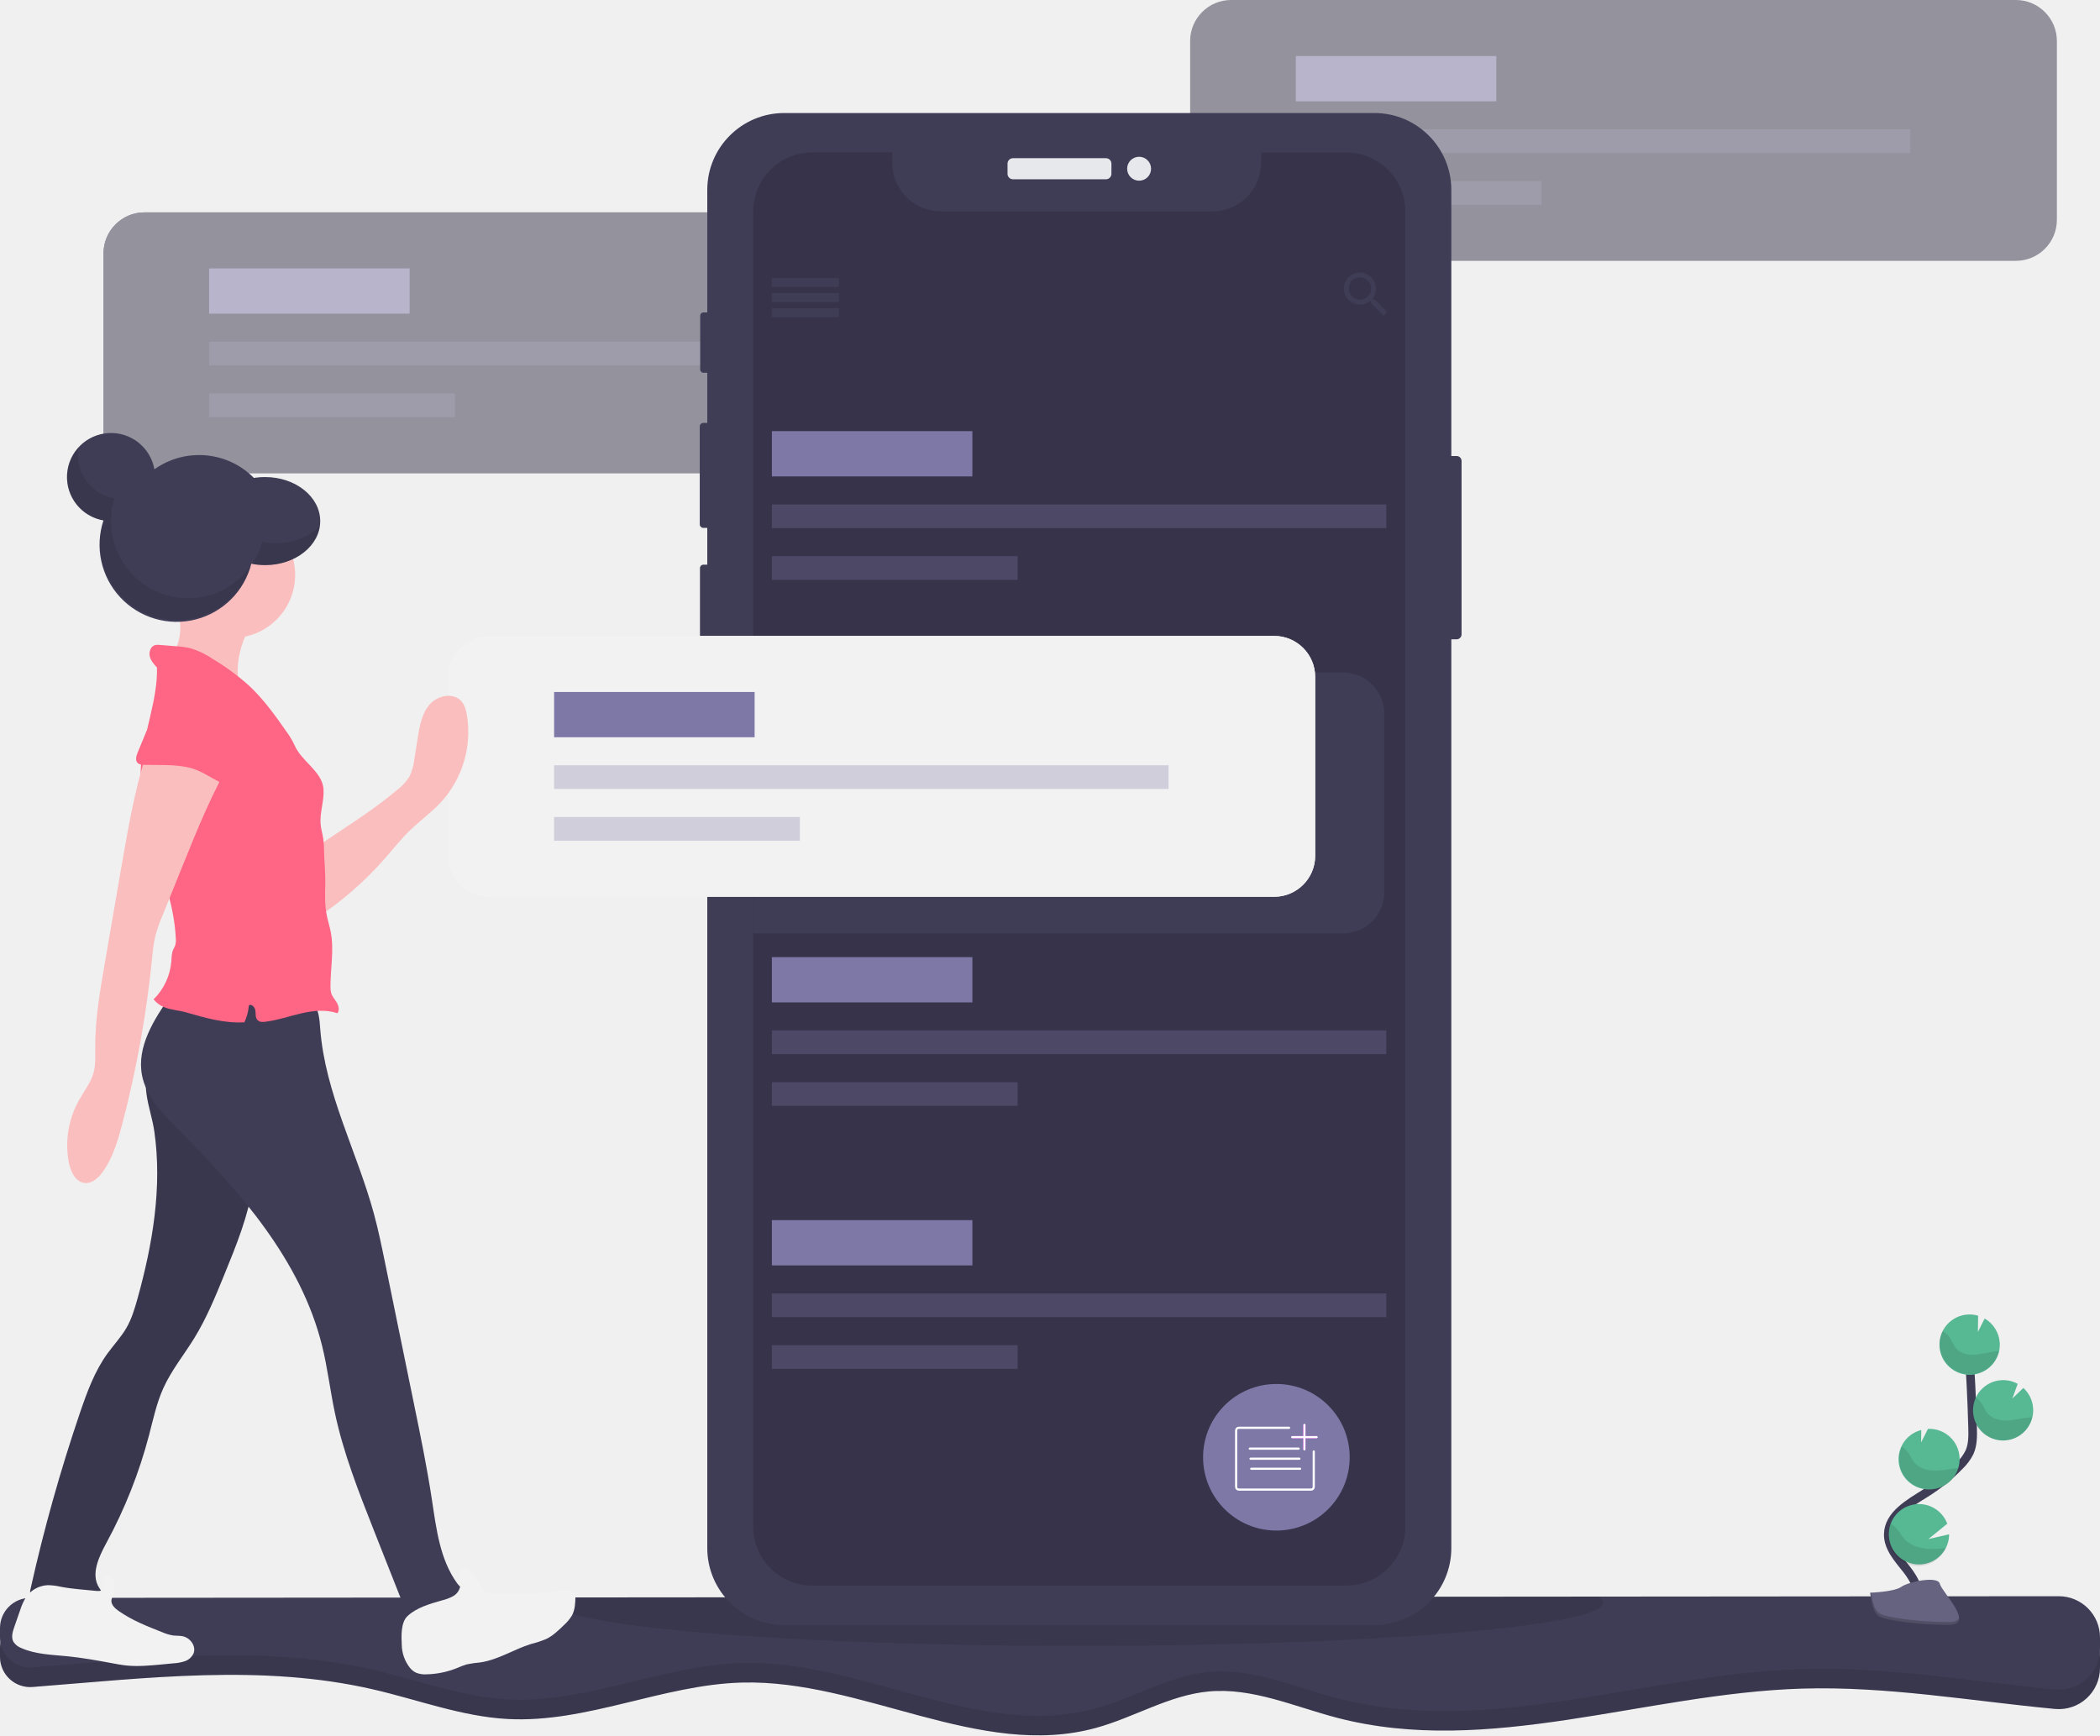
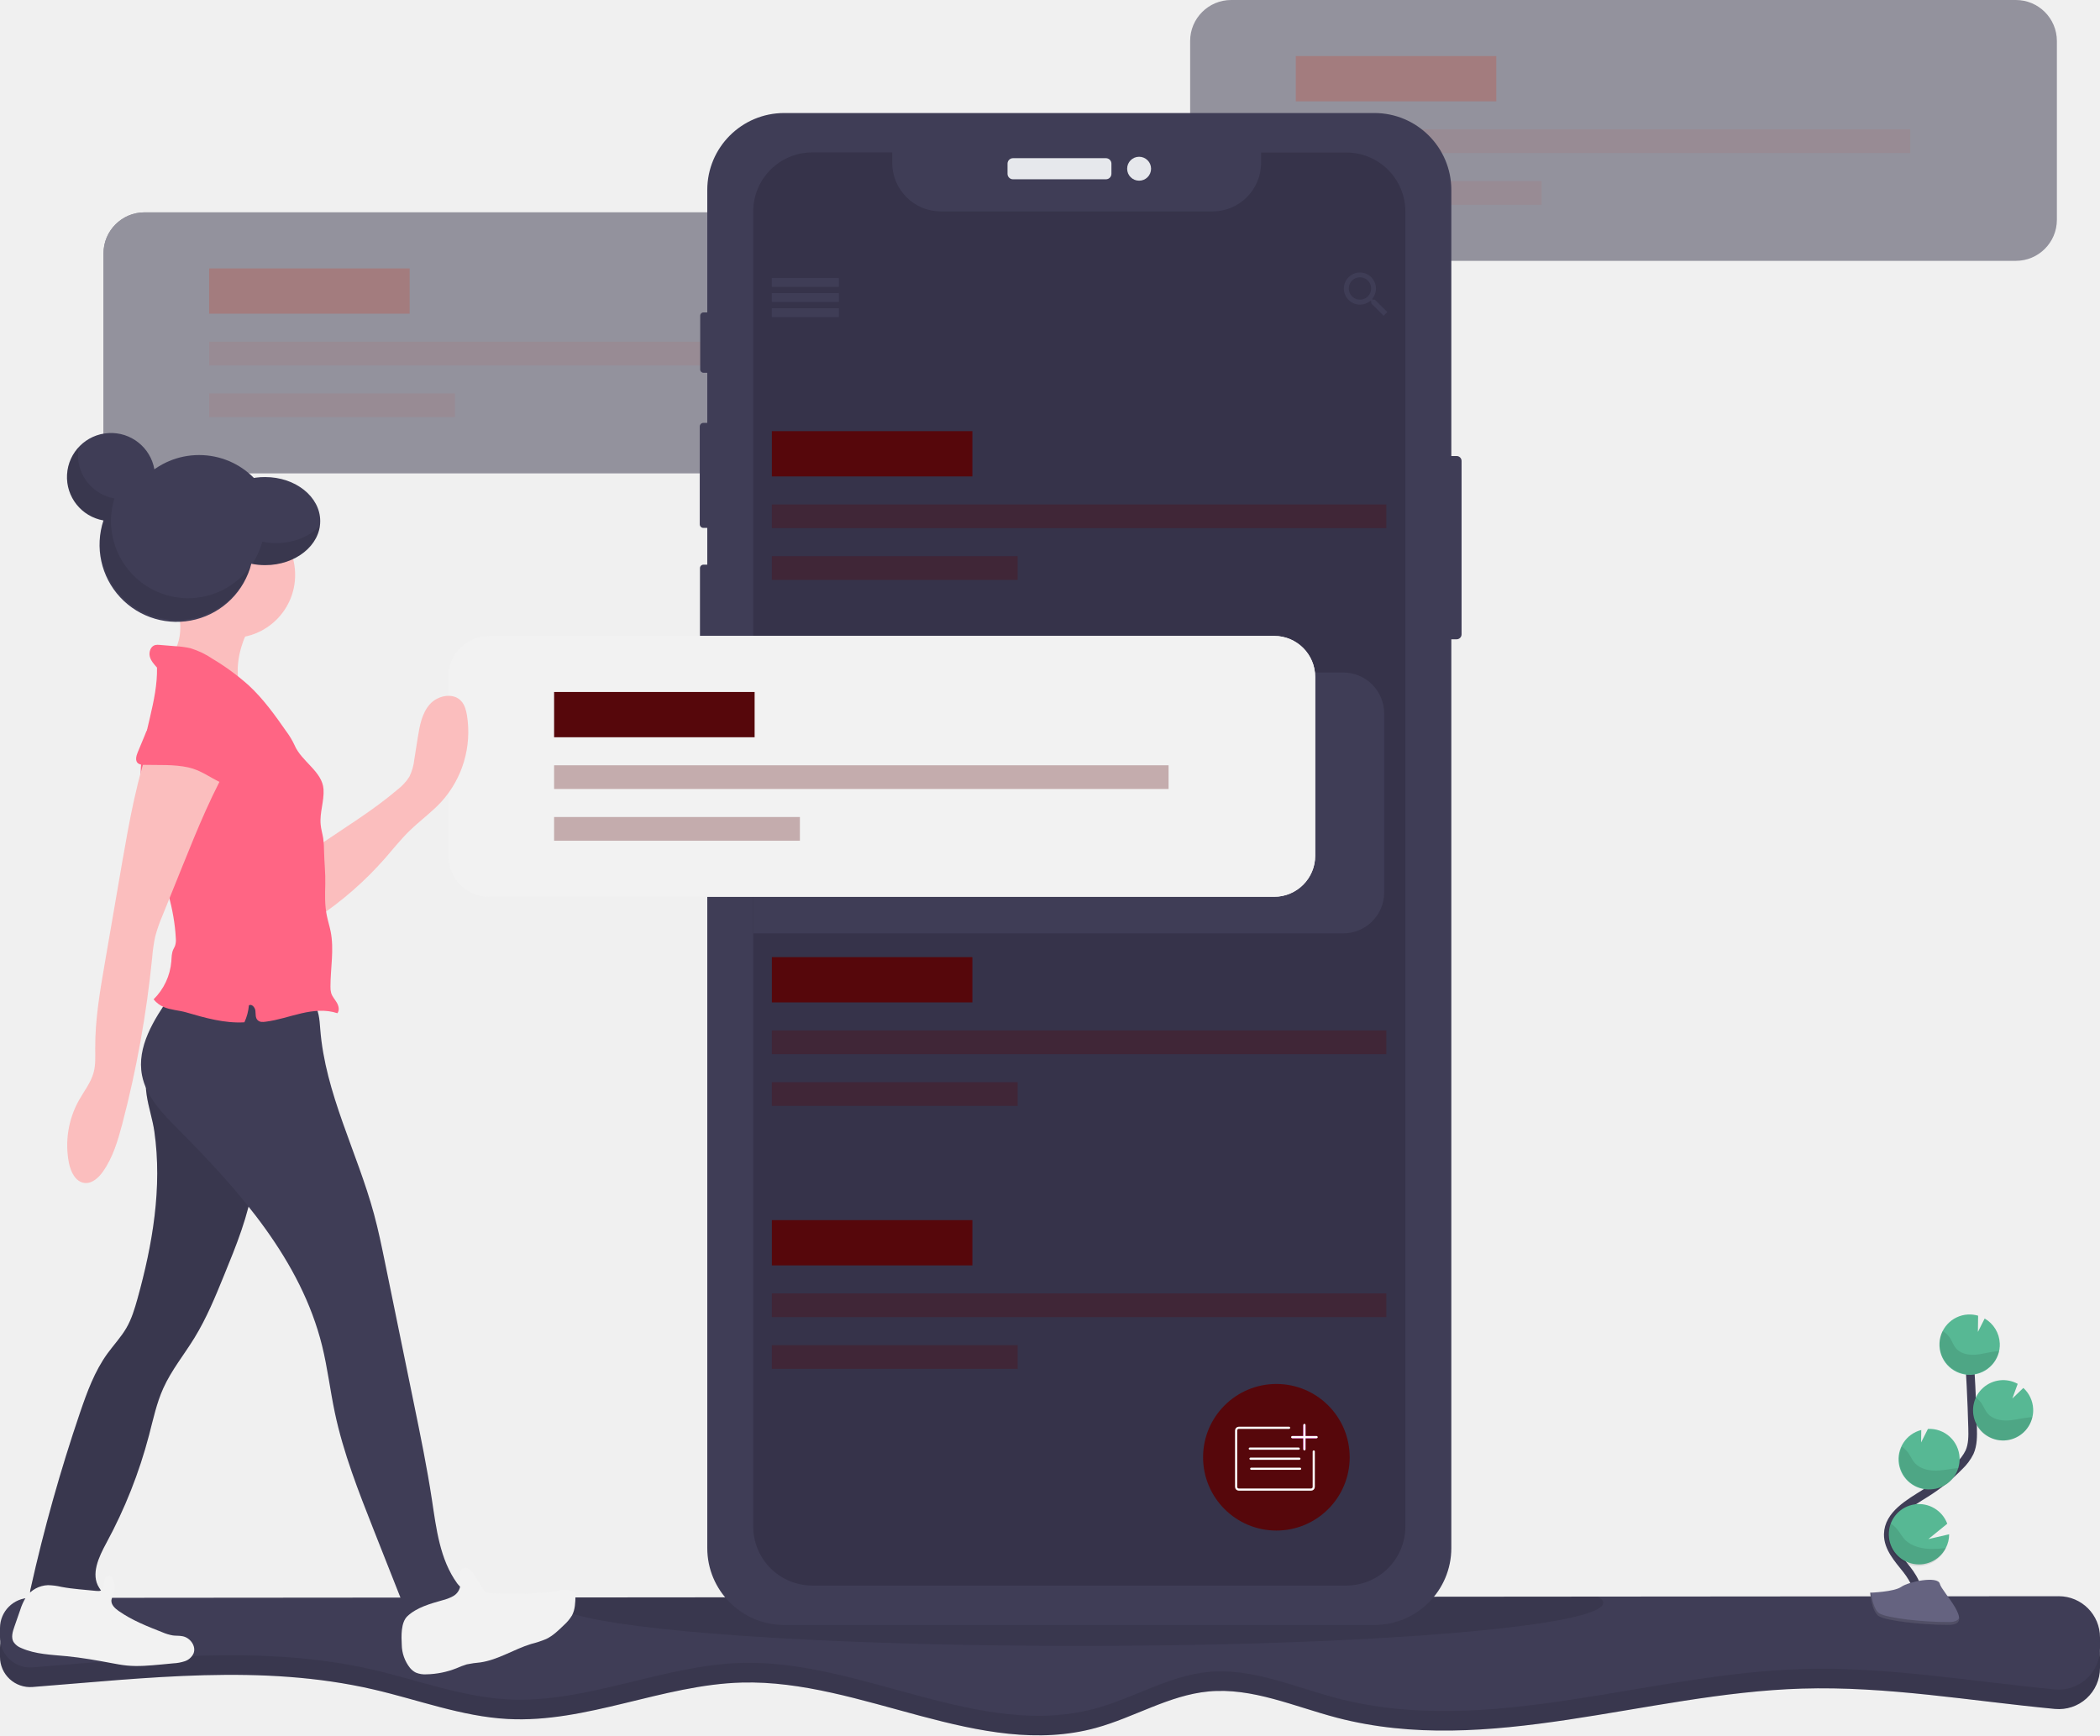
<svg xmlns="http://www.w3.org/2000/svg" id="ada6f7ae-8394-4767-8700-18704e9e9034" data-name="Layer 1" width="974" height="805.02" viewBox="0 0 974 805.02">
  <path d="M1087,816.24v5a19.11,19.11,0,0,1-20.91,19c-39.15-3.72-78.12-10.64-117.4-9.43-72.42,2.21-145.44,31.83-215.54,13.53-19.77-5.16-39.32-14.13-59.66-12.2-18.25,1.73-34.49,12.05-52.17,16.89C567.55,863.79,512.8,826.49,457.06,828c-36.74,1-71.92,18.89-108.62,16.9-21.27-1.14-41.53-8.92-62.28-13.71-51.66-11.94-104.86-5.27-158.09-1.13A14,14,0,0,1,113,816.13v-4.28a14,14,0,0,1,14-14l940.92-.76A19.11,19.11,0,0,1,1087,816.24Z" transform="translate(-113 -47.49)" fill="#3f3d56" />
  <path d="M1087,816.24v5a19.11,19.11,0,0,1-20.91,19c-39.15-3.72-78.12-10.64-117.4-9.43-72.42,2.21-145.44,31.83-215.54,13.53-19.77-5.16-39.32-14.13-59.66-12.2-18.25,1.73-34.49,12.05-52.17,16.89C567.55,863.79,512.8,826.49,457.06,828c-36.74,1-71.92,18.89-108.62,16.9-21.27-1.14-41.53-8.92-62.28-13.71-51.66-11.94-104.86-5.27-158.09-1.13A14,14,0,0,1,113,816.13v-4.28a14,14,0,0,1,14-14l940.92-.76A19.11,19.11,0,0,1,1087,816.24Z" transform="translate(-113 -47.49)" opacity="0.1" />
  <path d="M1087,807.1v5a20.39,20.39,0,0,1-.11,2.08,19.11,19.11,0,0,1-20.8,17c-39.15-3.73-78.12-10.65-117.4-9.44-72.42,2.22-145.44,31.84-215.54,13.53-19.77-5.16-39.32-14.13-59.66-12.2-18.25,1.73-34.49,12.05-52.17,16.9-53.77,14.72-108.52-22.58-164.26-21.08-36.74,1-71.92,18.89-108.62,16.91-21.27-1.15-41.53-8.92-62.28-13.72-51.65-11.93-104.86-5.26-158.09-1.12a14,14,0,0,1-14.86-11.5A13.7,13.7,0,0,1,113,807v-4.28a14,14,0,0,1,14-14l235.83-.19,481.81-.4,223.28-.18A19.11,19.11,0,0,1,1087,807.1Z" transform="translate(-113 -47.49)" fill="#3f3d56" />
  <path d="M856.59,791c0,2.21-4.36,4.33-12.4,6.32C812,805.27,721,811,613.59,811c-105.67,0-195.58-5.55-229-13.31-9-2.09-14-4.34-14-6.69,0-.82.6-1.63,1.78-2.43l481.81-.4C855.77,789.1,856.59,790,856.59,791Z" transform="translate(-113 -47.49)" opacity="0.1" />
  <g opacity="0.5">
    <rect x="552" width="402" height="121" rx="19.03" fill="#36334a" />
-     <rect x="601" y="26" width="93" height="21" fill="#7e78a6" />
-     <rect x="601" y="60" width="285" height="11" fill="#7e78a6" opacity="0.3" />
-     <rect x="601" y="84" width="114" height="11" fill="#7e78a6" opacity="0.3" />
+     <rect x="601" y="26" width="93" height="21" fill="#56070b" />
+     <rect x="601" y="60" width="285" height="11" fill="#56070b" opacity="0.3" />
+     <rect x="601" y="84" width="114" height="11" fill="#56070b" opacity="0.3" />
  </g>
  <g opacity="0.5">
    <rect x="48" y="98.51" width="402" height="121" rx="19.03" fill="#36334a" />
    <rect x="97" y="124.51" width="93" height="21" fill="#36334a" />
    <rect x="97" y="158.51" width="285" height="11" fill="#36334a" />
    <rect x="97" y="182.51" width="114" height="11" fill="#36334a" />
    <rect x="48" y="98.51" width="402" height="121" rx="19.03" fill="#36334a" />
-     <rect x="97" y="124.51" width="93" height="21" fill="#7e78a6" />
-     <rect x="97" y="158.51" width="285" height="11" fill="#7e78a6" opacity="0.3" />
-     <rect x="97" y="182.51" width="114" height="11" fill="#7e78a6" opacity="0.3" />
+     <rect x="97" y="124.51" width="93" height="21" fill="#56070b" />
+     <rect x="97" y="158.51" width="285" height="11" fill="#56070b" opacity="0.3" />
+     <rect x="97" y="182.51" width="114" height="11" fill="#56070b" opacity="0.3" />
  </g>
  <rect x="667.58" y="211.54" width="10.31" height="85.02" rx="2.29" fill="#3f3d56" />
  <rect x="324.76" y="144.93" width="5.79" height="27.99" rx="1.5" fill="#3f3d56" />
  <rect x="324.55" y="196.17" width="6.52" height="48.72" rx="1.69" fill="#3f3d56" />
  <rect x="324.65" y="261.94" width="6.21" height="49.14" rx="1.61" fill="#3f3d56" />
  <rect x="328.04" y="52.43" width="345.1" height="701.37" rx="35.69" fill="#3f3d56" />
  <rect x="467.3" y="73.38" width="48.19" height="9.79" rx="2.54" fill="#e6e8ec" />
  <circle cx="528.33" cy="78.27" r="5.55" fill="#e6e8ec" />
  <path d="M764.83,145.6v610A27.41,27.41,0,0,1,737.42,783H489.76a27.41,27.41,0,0,1-27.41-27.4v-610a27.41,27.41,0,0,1,27.41-27.41h37.06V123a22.58,22.58,0,0,0,22.57,22.57h126A22.57,22.57,0,0,0,697.91,123v-4.76h39.51A27.41,27.41,0,0,1,764.83,145.6Z" transform="translate(-113 -47.49)" fill="#36334a" />
  <rect x="358" y="129" width="31" height="4" fill="#3f3d56" />
  <rect x="358" y="136" width="31" height="4" fill="#3f3d56" />
  <rect x="358" y="143" width="31" height="4" fill="#3f3d56" />
  <rect x="358" y="129" width="31" height="4" fill="#3f3d56" />
  <rect x="358" y="136" width="31" height="4" fill="#3f3d56" />
  <rect x="358" y="143" width="31" height="4" fill="#3f3d56" />
  <path d="M750.66,186.49h-.91l-.35-.29a7.61,7.61,0,0,0,1.78-4.89,7.44,7.44,0,1,0-7.4,7.48,7.73,7.73,0,0,0,4.88-1.78l.34.29v.92l5.74,5.75,1.72-1.72Zm-6.88,0a5.18,5.18,0,1,1,5.16-5.18A5.15,5.15,0,0,1,743.78,186.49Z" transform="translate(-113 -47.49)" fill="#3f3d56" />
-   <rect x="358" y="200" width="93" height="21" fill="#7e78a6" />
-   <rect x="358" y="234" width="285" height="11" fill="#7e78a6" opacity="0.3" />
-   <rect x="358" y="258" width="114" height="11" fill="#7e78a6" opacity="0.3" />
-   <rect x="358" y="444" width="93" height="21" fill="#7e78a6" />
-   <rect x="358" y="478" width="285" height="11" fill="#7e78a6" opacity="0.3" />
-   <rect x="358" y="502" width="114" height="11" fill="#7e78a6" opacity="0.3" />
-   <rect x="358" y="566" width="93" height="21" fill="#7e78a6" />
-   <rect x="358" y="600" width="285" height="11" fill="#7e78a6" opacity="0.3" />
-   <rect x="358" y="624" width="114" height="11" fill="#7e78a6" opacity="0.3" />
-   <circle cx="592" cy="676" r="34" fill="#7e78a6" />
+   <rect x="358" y="200" width="93" height="21" fill="#56070b" />
+   <rect x="358" y="234" width="285" height="11" fill="#56070b" opacity="0.3" />
+   <rect x="358" y="258" width="114" height="11" fill="#56070b" opacity="0.3" />
+   <rect x="358" y="444" width="93" height="21" fill="#56070b" />
+   <rect x="358" y="478" width="285" height="11" fill="#56070b" opacity="0.3" />
+   <rect x="358" y="502" width="114" height="11" fill="#56070b" opacity="0.3" />
+   <rect x="358" y="566" width="93" height="21" fill="#56070b" />
+   <rect x="358" y="600" width="285" height="11" fill="#56070b" opacity="0.3" />
+   <rect x="358" y="624" width="114" height="11" fill="#56070b" opacity="0.3" />
+   <circle cx="592" cy="676" r="34" fill="#56070b" />
  <path d="M722.33,720.81v16.43a1.25,1.25,0,0,1-1.25,1.25h-33.5a1.25,1.25,0,0,1-1.25-1.25V711.07a1.25,1.25,0,0,1,1.25-1.25h23.31" transform="translate(-113 -47.49)" fill="none" stroke="#fff" stroke-linecap="round" stroke-miterlimit="10" />
  <line x1="579.67" y1="672" x2="602.33" y2="672" fill="none" stroke="#fff" stroke-linecap="round" stroke-miterlimit="10" />
  <line x1="580" y1="676.67" x2="602.67" y2="676.67" fill="none" stroke="#fff" stroke-linecap="round" stroke-miterlimit="10" />
  <line x1="580.33" y1="681.33" x2="603" y2="681.33" fill="none" stroke="#fff" stroke-linecap="round" stroke-miterlimit="10" />
  <line x1="605" y1="661" x2="605" y2="672.33" fill="none" stroke="#f0f" stroke-miterlimit="10" />
  <line x1="610.67" y1="666.67" x2="599.33" y2="666.67" fill="none" stroke="#f0f" stroke-miterlimit="10" />
  <line x1="605" y1="661" x2="605" y2="672.33" fill="none" stroke="#fff" stroke-linecap="round" stroke-miterlimit="10" />
  <line x1="610.67" y1="666.67" x2="599.33" y2="666.67" fill="none" stroke="#fff" stroke-linecap="round" stroke-miterlimit="10" />
  <path d="M1001.6,792.66c3-5.51-.4-12.27-4.29-17.18s-8.61-10-8.51-16.29c.15-9,9.7-14.31,17.33-19.09a84,84,0,0,0,15.56-12.51,22.8,22.8,0,0,0,4.78-6.4c1.58-3.52,1.54-7.52,1.44-11.37q-.51-19.26-1.91-38.49" transform="translate(-113 -47.49)" fill="none" stroke="#3f3d56" stroke-miterlimit="10" stroke-width="4" />
  <path d="M1040.51,670.63a14,14,0,0,0-7-11.5l-3.14,6.22.1-7.53a14.22,14.22,0,0,0-4.63-.56,14,14,0,1,0,14.68,13.37Z" transform="translate(-113 -47.49)" fill="#57b894" />
  <path d="M1015.48,765.62a14,14,0,1,1,.68-11.3l-8.77,7.13,9.65-2.23A14,14,0,0,1,1015.48,765.62Z" transform="translate(-113 -47.49)" fill="#57b894" />
  <path d="M1008.55,738.37a14,14,0,0,1-4.45-27.53l-.08,5.78,3.18-6.29h0a14,14,0,0,1,14.67,13.36,13.84,13.84,0,0,1-.6,4.79A14,14,0,0,1,1008.55,738.37Z" transform="translate(-113 -47.49)" fill="#57b894" />
  <path d="M1042.62,715.7a14,14,0,1,1,6.21-26.27l-2.48,6.8,5.1-4.9A14,14,0,0,1,1056,701a13.79,13.79,0,0,1-.35,3.87A14,14,0,0,1,1042.62,715.7Z" transform="translate(-113 -47.49)" fill="#57b894" />
  <path d="M1038.62,674.37c-3.24.35-6.39,1.36-9.64,1.56s-6.82-.57-8.88-3.1c-1.1-1.36-1.66-3.08-2.59-4.57a10,10,0,0,0-3.54-3.33,14,14,0,1,0,26.24,9.32Q1039.42,674.28,1038.62,674.37Z" transform="translate(-113 -47.49)" opacity="0.1" />
  <path d="M1042.62,715.7a14,14,0,0,1-13.35-20,10.37,10.37,0,0,1,2.82,2.82c1,1.51,1.61,3.26,2.78,4.64,2.19,2.57,5.92,3.41,9.31,3.26s6.66-1.12,10-1.43c.47,0,.94-.07,1.42-.08A14,14,0,0,1,1042.62,715.7Z" transform="translate(-113 -47.49)" opacity="0.1" />
  <path d="M1008.55,738.37a14,14,0,0,1-13.46-19.76,11.48,11.48,0,0,1,3,2.85c1.09,1.54,1.77,3.32,3.05,4.74,2.37,2.63,6.35,3.56,9.93,3.48s6.83-.93,10.28-1.2A14,14,0,0,1,1008.55,738.37Z" transform="translate(-113 -47.49)" opacity="0.1" />
  <path d="M1015.48,765.62a14,14,0,0,1-25.59-11.45,13.84,13.84,0,0,1,3.08,2.75c1.34,1.62,2.22,3.47,3.76,5,2.87,2.82,7.5,4,11.63,4.09A60,60,0,0,0,1015.48,765.62Z" transform="translate(-113 -47.49)" opacity="0.1" />
  <path d="M980.43,786.31s11.08-.34,14.42-2.72,17-5.21,17.86-1.4,16.65,19,4.15,19.06-29.06-1.94-32.4-4S980.43,786.31,980.43,786.31Z" transform="translate(-113 -47.49)" fill="#656380" />
  <path d="M1017.08,799.93c-12.51.1-29.06-1.95-32.39-4-2.54-1.55-3.55-7.09-3.89-9.65h-.37s.7,8.94,4,11,19.89,4.07,32.4,4c3.61,0,4.85-1.31,4.78-3.21C1021.14,799.19,1019.77,799.9,1017.08,799.93Z" transform="translate(-113 -47.49)" opacity="0.2" />
  <path d="M755,378.52v82.94a19,19,0,0,1-19,19H462.35v-121H736A19,19,0,0,1,755,378.52Z" transform="translate(-113 -47.49)" fill="#3f3d56" />
  <rect x="208" y="295" width="402" height="121" rx="19.03" fill="#f2f2f2" />
  <rect x="208" y="295" width="402" height="121" rx="19.03" fill="#f2f2f2" />
-   <rect x="257" y="321" width="93" height="21" fill="#7e78a6" />
-   <rect x="257" y="355" width="285" height="11" fill="#7e78a6" opacity="0.3" />
-   <rect x="257" y="379" width="114" height="11" fill="#7e78a6" opacity="0.3" />
+   <rect x="257" y="321" width="93" height="21" fill="#56070b" />
+   <rect x="257" y="355" width="285" height="11" fill="#56070b" opacity="0.3" />
+   <rect x="257" y="379" width="114" height="11" fill="#56070b" opacity="0.3" />
  <circle cx="92.34" cy="246.84" r="35.75" fill="#3f3d56" />
  <path d="M184.6,572.43c3.69,25.89-.81,52.29-7.82,77.48-1.31,4.69-2.72,9.42-5.17,13.63s-5.86,7.83-8.74,11.79c-6,8.26-9.52,18-12.81,27.64a779.65,779.65,0,0,0-22.82,81.32,5.57,5.57,0,0,0,0,3.47c.87,2,3.51,2.26,5.68,2.25l28.06-.15c1-1.92-.85-4-2-5.84-4-6.22-.16-14.3,3.37-20.81a223.74,223.74,0,0,0,19.78-50c1.92-7.33,3.48-14.82,6.6-21.73,3.77-8.38,9.68-15.59,14.48-23.43,5.58-9.11,9.65-19,13.69-28.93,5.64-13.78,11.33-27.73,13.55-42.45,2.09-13.82,1.06-27.9-.3-41.81a2.64,2.64,0,0,0-3.06-3l-37.65-1.94c-7.76-.4-9.6-2.1-8.42,5.52C181.84,561.13,183.78,566.67,184.6,572.43Z" transform="translate(-113 -47.49)" fill="#3f3d56" />
  <path d="M184.6,572.43c3.69,25.89-.81,52.29-7.82,77.48-1.31,4.69-2.72,9.42-5.17,13.63s-5.86,7.83-8.74,11.79c-6,8.26-9.52,18-12.81,27.64a779.65,779.65,0,0,0-22.82,81.32,5.57,5.57,0,0,0,0,3.47c.87,2,3.51,2.26,5.68,2.25l28.06-.15c1-1.92-.85-4-2-5.84-4-6.22-.16-14.3,3.37-20.81a223.74,223.74,0,0,0,19.78-50c1.92-7.33,3.48-14.82,6.6-21.73,3.77-8.38,9.68-15.59,14.48-23.43,5.58-9.11,9.65-19,13.69-28.93,5.64-13.78,11.33-27.73,13.55-42.45,2.09-13.82,1.06-27.9-.3-41.81a2.64,2.64,0,0,0-3.06-3l-37.65-1.94c-7.76-.4-9.6-2.1-8.42,5.52C181.84,561.13,183.78,566.67,184.6,572.43Z" transform="translate(-113 -47.49)" opacity="0.1" />
  <path d="M192,509.48c-7.65,11-15.67,23.66-13.13,36.83,1.93,10,9.55,17.75,16.74,25,28.74,28.86,57,60.92,66.78,100.47,2.52,10.22,3.74,20.71,5.91,31,3.94,18.7,11,36.58,18,54.35l18.72,47.38a28.36,28.36,0,0,0,27.1-18c-2.46-.19-5.67-2.57-7.11-4.57-8-11.07-9.64-25.31-11.69-38.81-2.27-14.92-5.3-29.72-8.34-44.51L291.58,633.2c-1.55-7.55-3.1-15.11-5.12-22.54-7.82-28.83-22.64-56-24.93-85.81-.34-4.38-.55-9.19-3.52-12.44-3.12-3.43-8.24-4-12.87-4.27C226.41,506.9,210.25,505.07,192,509.48Z" transform="translate(-113 -47.49)" fill="#3f3d56" />
  <path d="M141.47,783.62a29.86,29.86,0,0,0-6.22-.8,12.92,12.92,0,0,0-10.16,5.55,25.25,25.25,0,0,0-2.73,6l-2.71,7.78c-.8,2.28-1.58,4.91-.39,7A7.42,7.42,0,0,0,122.9,812c6.56,2.92,13.95,3.08,21.1,3.78,6.94.68,13.82,1.9,20.67,3.19,2.36.44,4.71.89,7.1,1.13,5.34.54,10.72,0,16.06-.48l5.51-.53a19.84,19.84,0,0,0,5.42-1,6.83,6.83,0,0,0,4-3.59c1.36-3.37-1.56-7.36-5.13-8-1.45-.29-2.95-.16-4.42-.35a20.88,20.88,0,0,1-4.84-1.45c-7.05-2.77-14.17-5.57-20.37-9.93-1.72-1.21-3.52-2.9-3.33-5a10.19,10.19,0,0,1,.89-2.59,9.46,9.46,0,0,0,.08-6.69c-.34-.92-1-1.89-1.93-2-2.64-.32-2.32,3.53-2.71,5-.53,2-1.49,2.18-3.37,2C152.23,784.91,146.83,784.64,141.47,783.62Z" transform="translate(-113 -47.49)" fill="#f2f2f2" />
  <path d="M299.34,810.45a17.65,17.65,0,0,0,3.82,10.75,8.36,8.36,0,0,0,2.72,2.19,10.92,10.92,0,0,0,4.95.79,40.05,40.05,0,0,0,13.89-2.81,39.7,39.7,0,0,1,4.8-1.81,53.88,53.88,0,0,1,6.24-.9c8.27-1.19,15.53-6.07,23.52-8.54a49.45,49.45,0,0,0,7-2.3c3.16-1.49,5.72-4,8.23-6.43a19.89,19.89,0,0,0,3.78-4.52c1.47-2.74,1.56-6,1.62-9.1a2.59,2.59,0,0,0-.24-1.41,2.1,2.1,0,0,0-.9-.71c-2.43-1.2-5.31-.6-8-.13-9.72,1.73-19.67,1.41-29.54,1.09a4.29,4.29,0,0,1-4.54-2.59l-3.75-6c-1.07-1.72-2.77-3.69-4.71-3.1-1.55.47-2.18,2.37-2.12,4s.56,3.25.25,4.84a6.61,6.61,0,0,1-3.2,4.16,20.44,20.44,0,0,1-5,1.92c-5.52,1.56-11.94,3.33-16.21,7.39C298.86,800.15,299.15,806.6,299.34,810.45Z" transform="translate(-113 -47.49)" fill="#f2f2f2" />
  <path d="M297.4,413.75a23.17,23.17,0,0,0,5.46-5.94,24.21,24.21,0,0,0,2.33-8.21l1.57-9.92c.87-5.47,1.89-11.26,5.54-15.43s10.92-5.66,14.63-1.54c1.62,1.79,2.26,4.25,2.66,6.64a48.34,48.34,0,0,1-11.82,40c-4.49,4.92-10,8.83-14.75,13.48-4.14,4-7.73,8.59-11.55,12.94A159.42,159.42,0,0,1,260,473.27c.14-7.44,1.09-15.42,0-22.81-.81-5.34-3-8.22,2.17-11.71C274.17,430.59,286.28,423.21,297.4,413.75Z" transform="translate(-113 -47.49)" fill="#fbbebe" />
  <path d="M196.56,340.57c-.39,5.32-2.6,10.76-7,13.83q18.69,6.54,36.87,14.42c-2.34-2.25-3.05-5.7-3.16-8.94-.31-8.47,2.62-16.8,6.9-24.1a5.85,5.85,0,0,0,1.13-3.18c-.14-2.36-2.94-3.45-5.24-4a128.86,128.86,0,0,0-23.92-3.47c-3.45-.11-7.54-1.2-6.76,3.19C196.12,332.42,196.87,336.42,196.56,340.57Z" transform="translate(-113 -47.49)" fill="#fbbebe" />
  <circle cx="107.66" cy="266.7" r="29.23" fill="#fbbebe" />
  <path d="M249.6,393.14a35.36,35.36,0,0,0-3.71-6.22c-5.3-7.61-10.74-15.21-17.54-21.51a109.19,109.19,0,0,0-16.65-12.23,37.79,37.79,0,0,0-10.42-5,40.77,40.77,0,0,0-6.69-.91l-7.59-.62a6.21,6.21,0,0,0-2,.06c-2.06.52-3,3.08-2.56,5.15s2,3.75,3.38,5.32c.34,15.49-6.55,30.77-7.48,46.24-1.63,27,14.88,52.21,16.2,79.28a8.55,8.55,0,0,1-.38,3.63c-.22.56-.55,1.07-.8,1.62-.78,1.7-.75,3.63-.89,5.5a27.94,27.94,0,0,1-8.23,17.62,12.23,12.23,0,0,0,4.64,3.54c3.19,1.39,7,1.51,10.39,2.48,8.84,2.58,17.9,5.18,27.09,4.63a23.9,23.9,0,0,0,2.09-7.87c1.3-.81,2.8.92,3,2.44s-.09,3.29,1,4.39,2.47.93,3.8.76c5.61-.71,11-2.6,16.5-3.87s11.38-1.88,16.73-.06c1.08-1.37.62-3.4-.26-4.9s-2.13-2.82-2.63-4.49a10.08,10.08,0,0,1-.32-2.95c0-8.55,1.76-17.19.09-25.58-.49-2.46-1.27-4.86-1.77-7.33-1-4.79-.85-9.73-.72-14.62s-.46-10.18-.56-15.14a48.29,48.29,0,0,0-.4-6.13c-.34-2.13-1-4.21-1.18-6.36-.54-5.46,1.66-10.88,1.33-16.36C262.51,405.33,252.84,400.81,249.6,393.14Z" transform="translate(-113 -47.49)" fill="#ff6584" />
  <path d="M183.63,389.22c-7.08,18.78-10.54,38.7-14,58.48l-8,46.46c-2.27,13.13-4.55,26.34-4.46,39.66,0,3.74.24,7.55-.74,11.16-1.28,4.74-4.46,8.69-6.87,13a42.78,42.78,0,0,0-4.6,28.93c.82,4.15,3.06,8.86,7.27,9.34,3.46.38,6.45-2.37,8.47-5.21,4.64-6.51,6.94-14.37,9-22.11a500.11,500.11,0,0,0,13.87-77.09,75.06,75.06,0,0,1,1.39-9.8,69.54,69.54,0,0,1,3.38-9.76q4.59-11.38,9.19-22.76c7.07-17.53,14.18-35.14,23.89-51.36-9.6-2.76-19.59-6-29.19-8.73C189.46,388.61,186.49,389.1,183.63,389.22Z" transform="translate(-113 -47.49)" fill="#fbbebe" />
  <path d="M200.27,403.46c-6.72-1.45-13.67-1-20.53-1.17a4.43,4.43,0,0,1-2.76-.72c-1.39-1.19-.8-3.42-.1-5.11l3.32-8a11.64,11.64,0,0,1,2.66-4.42c1.69-1.5,4.07-1.87,6.31-2.14,7.29-.84,14.79-1.12,21.86.85s13.72,6.45,16.88,13.08c1.32,2.76,1.93,6.24.18,8.75-2.6,3.73-8.43,7.9-12.78,5.86C210.1,408,206.11,404.73,200.27,403.46Z" transform="translate(-113 -47.49)" fill="#ff6584" />
  <path d="M236,268.79a29.52,29.52,0,0,0-16.28,4.69,35.75,35.75,0,0,0-35.1-8.22A20.43,20.43,0,1,0,161,288.91,35.75,35.75,0,1,0,229.57,309a32,32,0,0,0,6.41.65c14.1,0,25.54-9.15,25.54-20.43S250.08,268.79,236,268.79Z" transform="translate(-113 -47.49)" fill="#3f3d56" />
  <path d="M241.09,299.43a31.1,31.1,0,0,1-6.41-.65A35.57,35.57,0,0,1,230,309.07a32.11,32.11,0,0,0,6,.58c13.18,0,24-8,25.39-18.24C256.7,296.29,249.35,299.43,241.09,299.43Z" transform="translate(-113 -47.49)" opacity="0.1" />
  <path d="M200.23,325a35.8,35.8,0,0,1-34.18-46.28,20.43,20.43,0,0,1-16.89-20.12,20.09,20.09,0,0,1,.33-3.66,20.43,20.43,0,0,0,11.46,34,35.75,35.75,0,0,0,68.29,21.18A35.68,35.68,0,0,1,200.23,325Z" transform="translate(-113 -47.49)" opacity="0.1" />
</svg>
